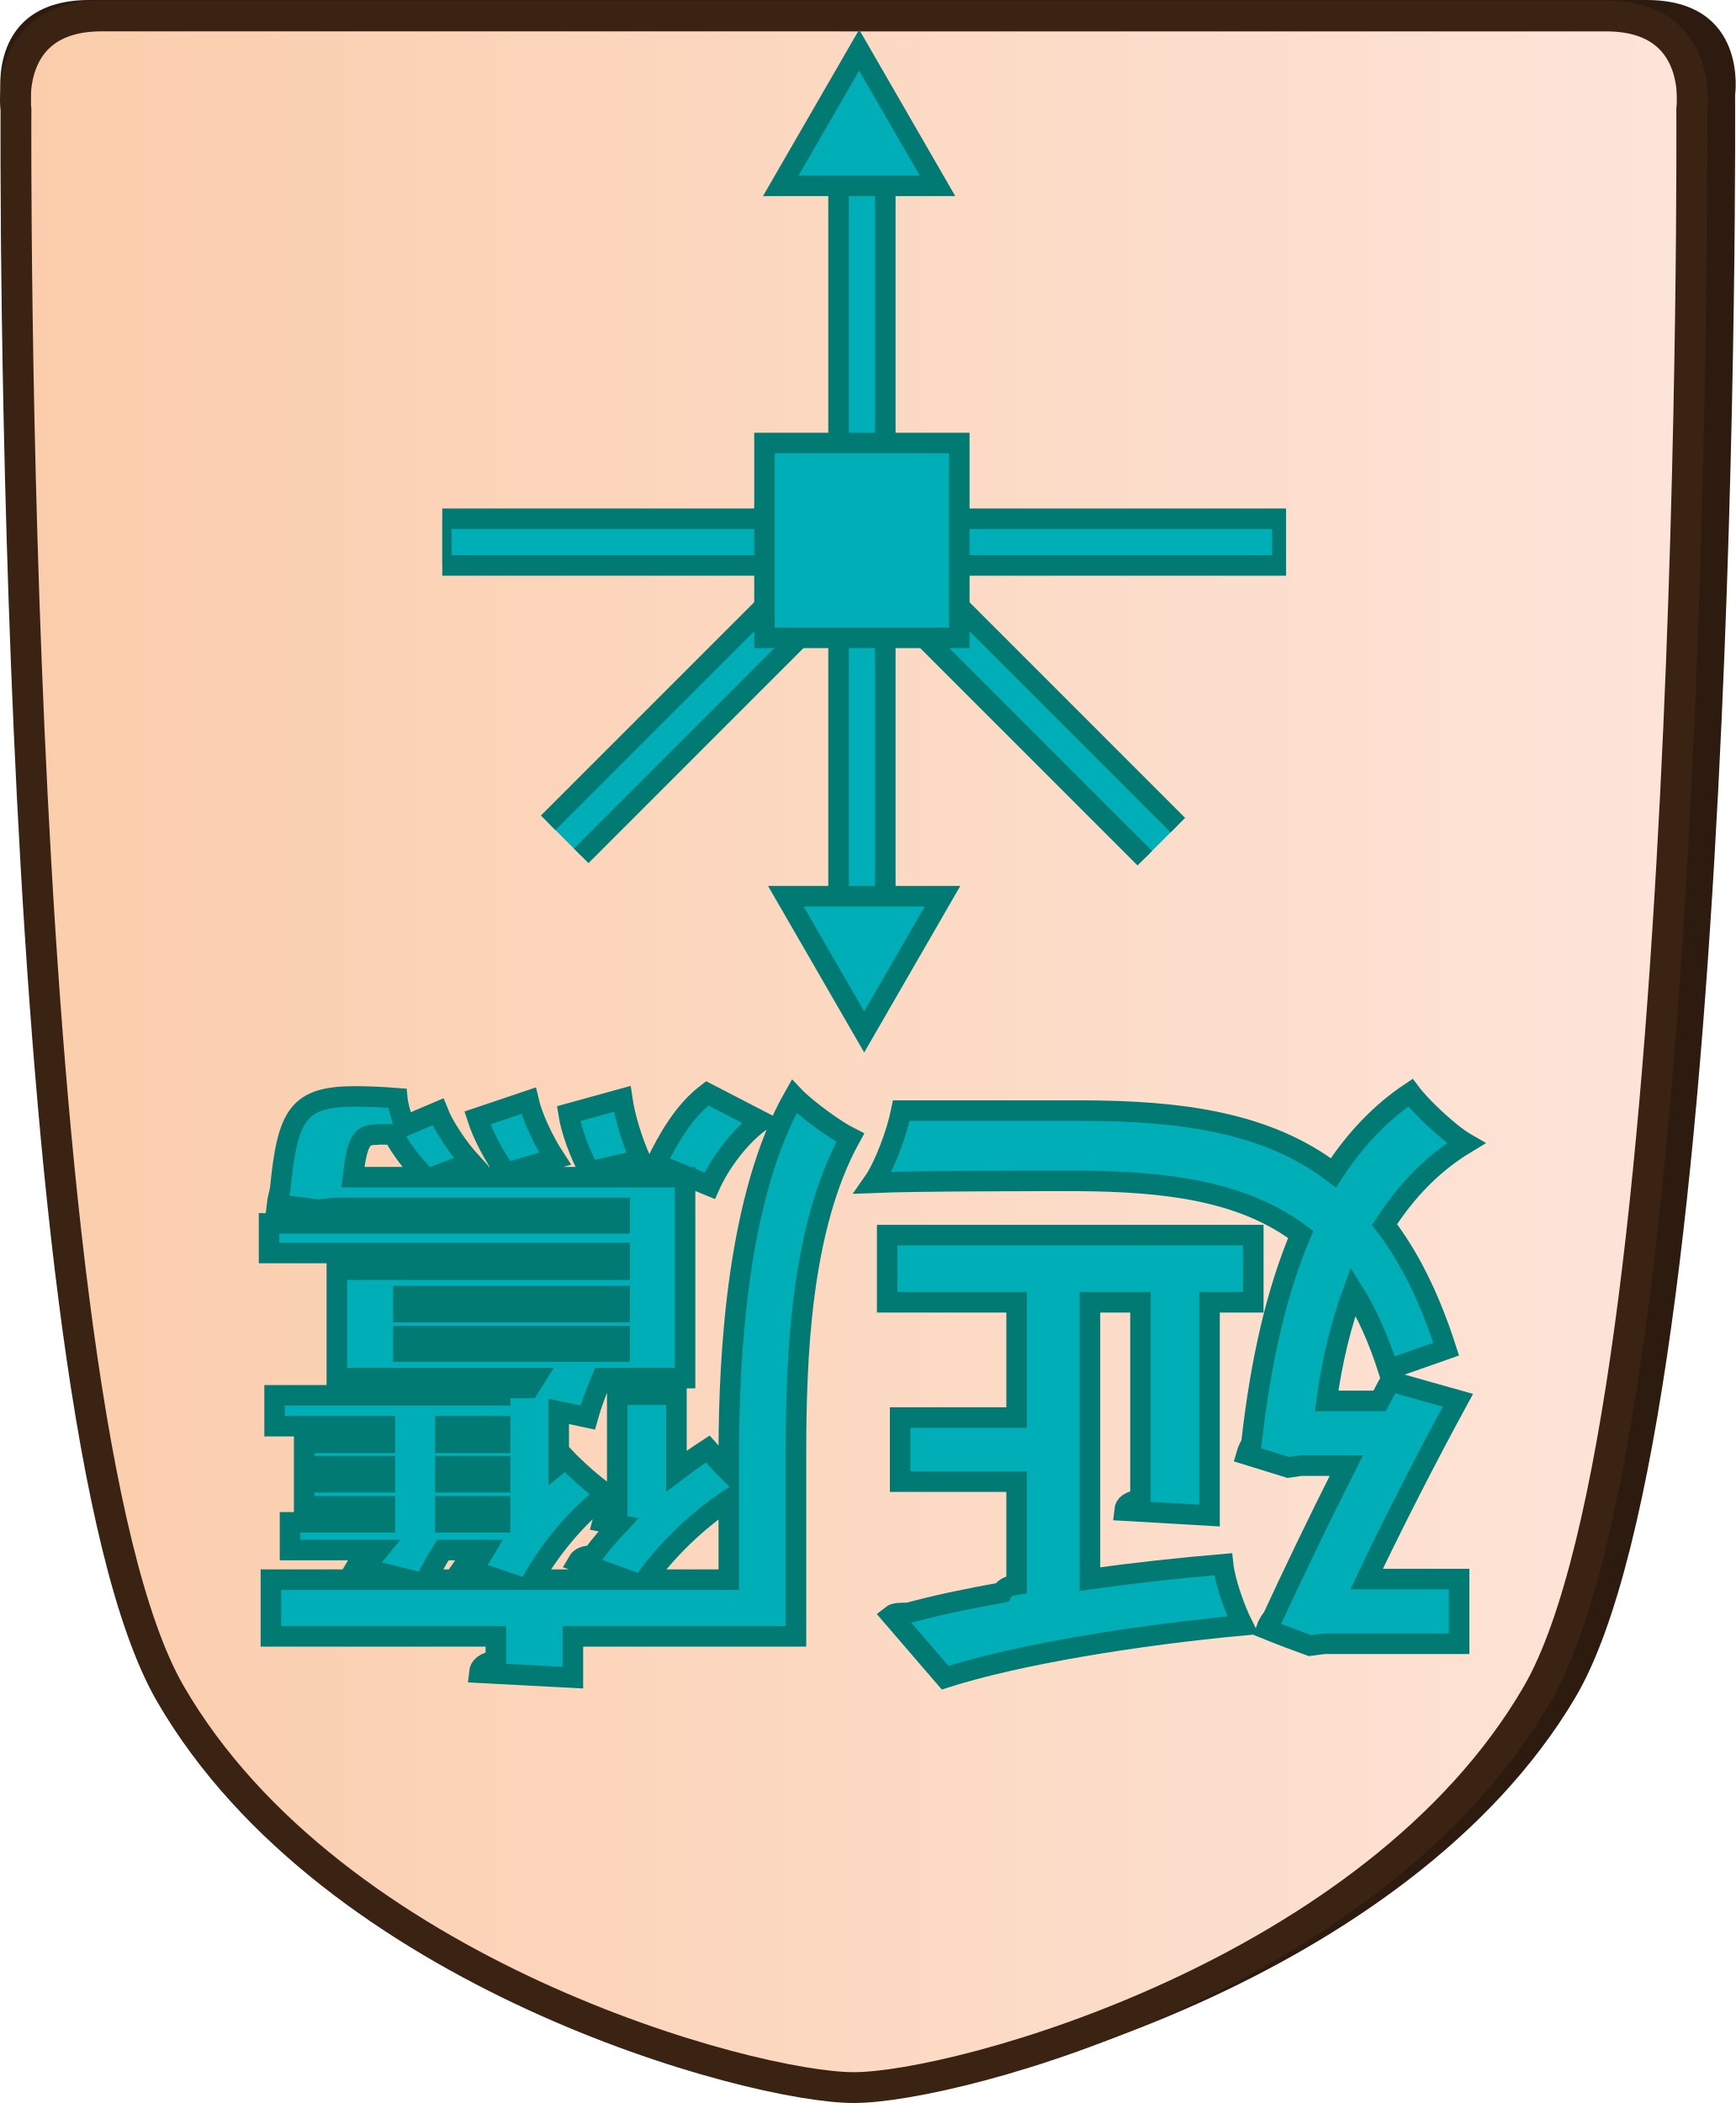
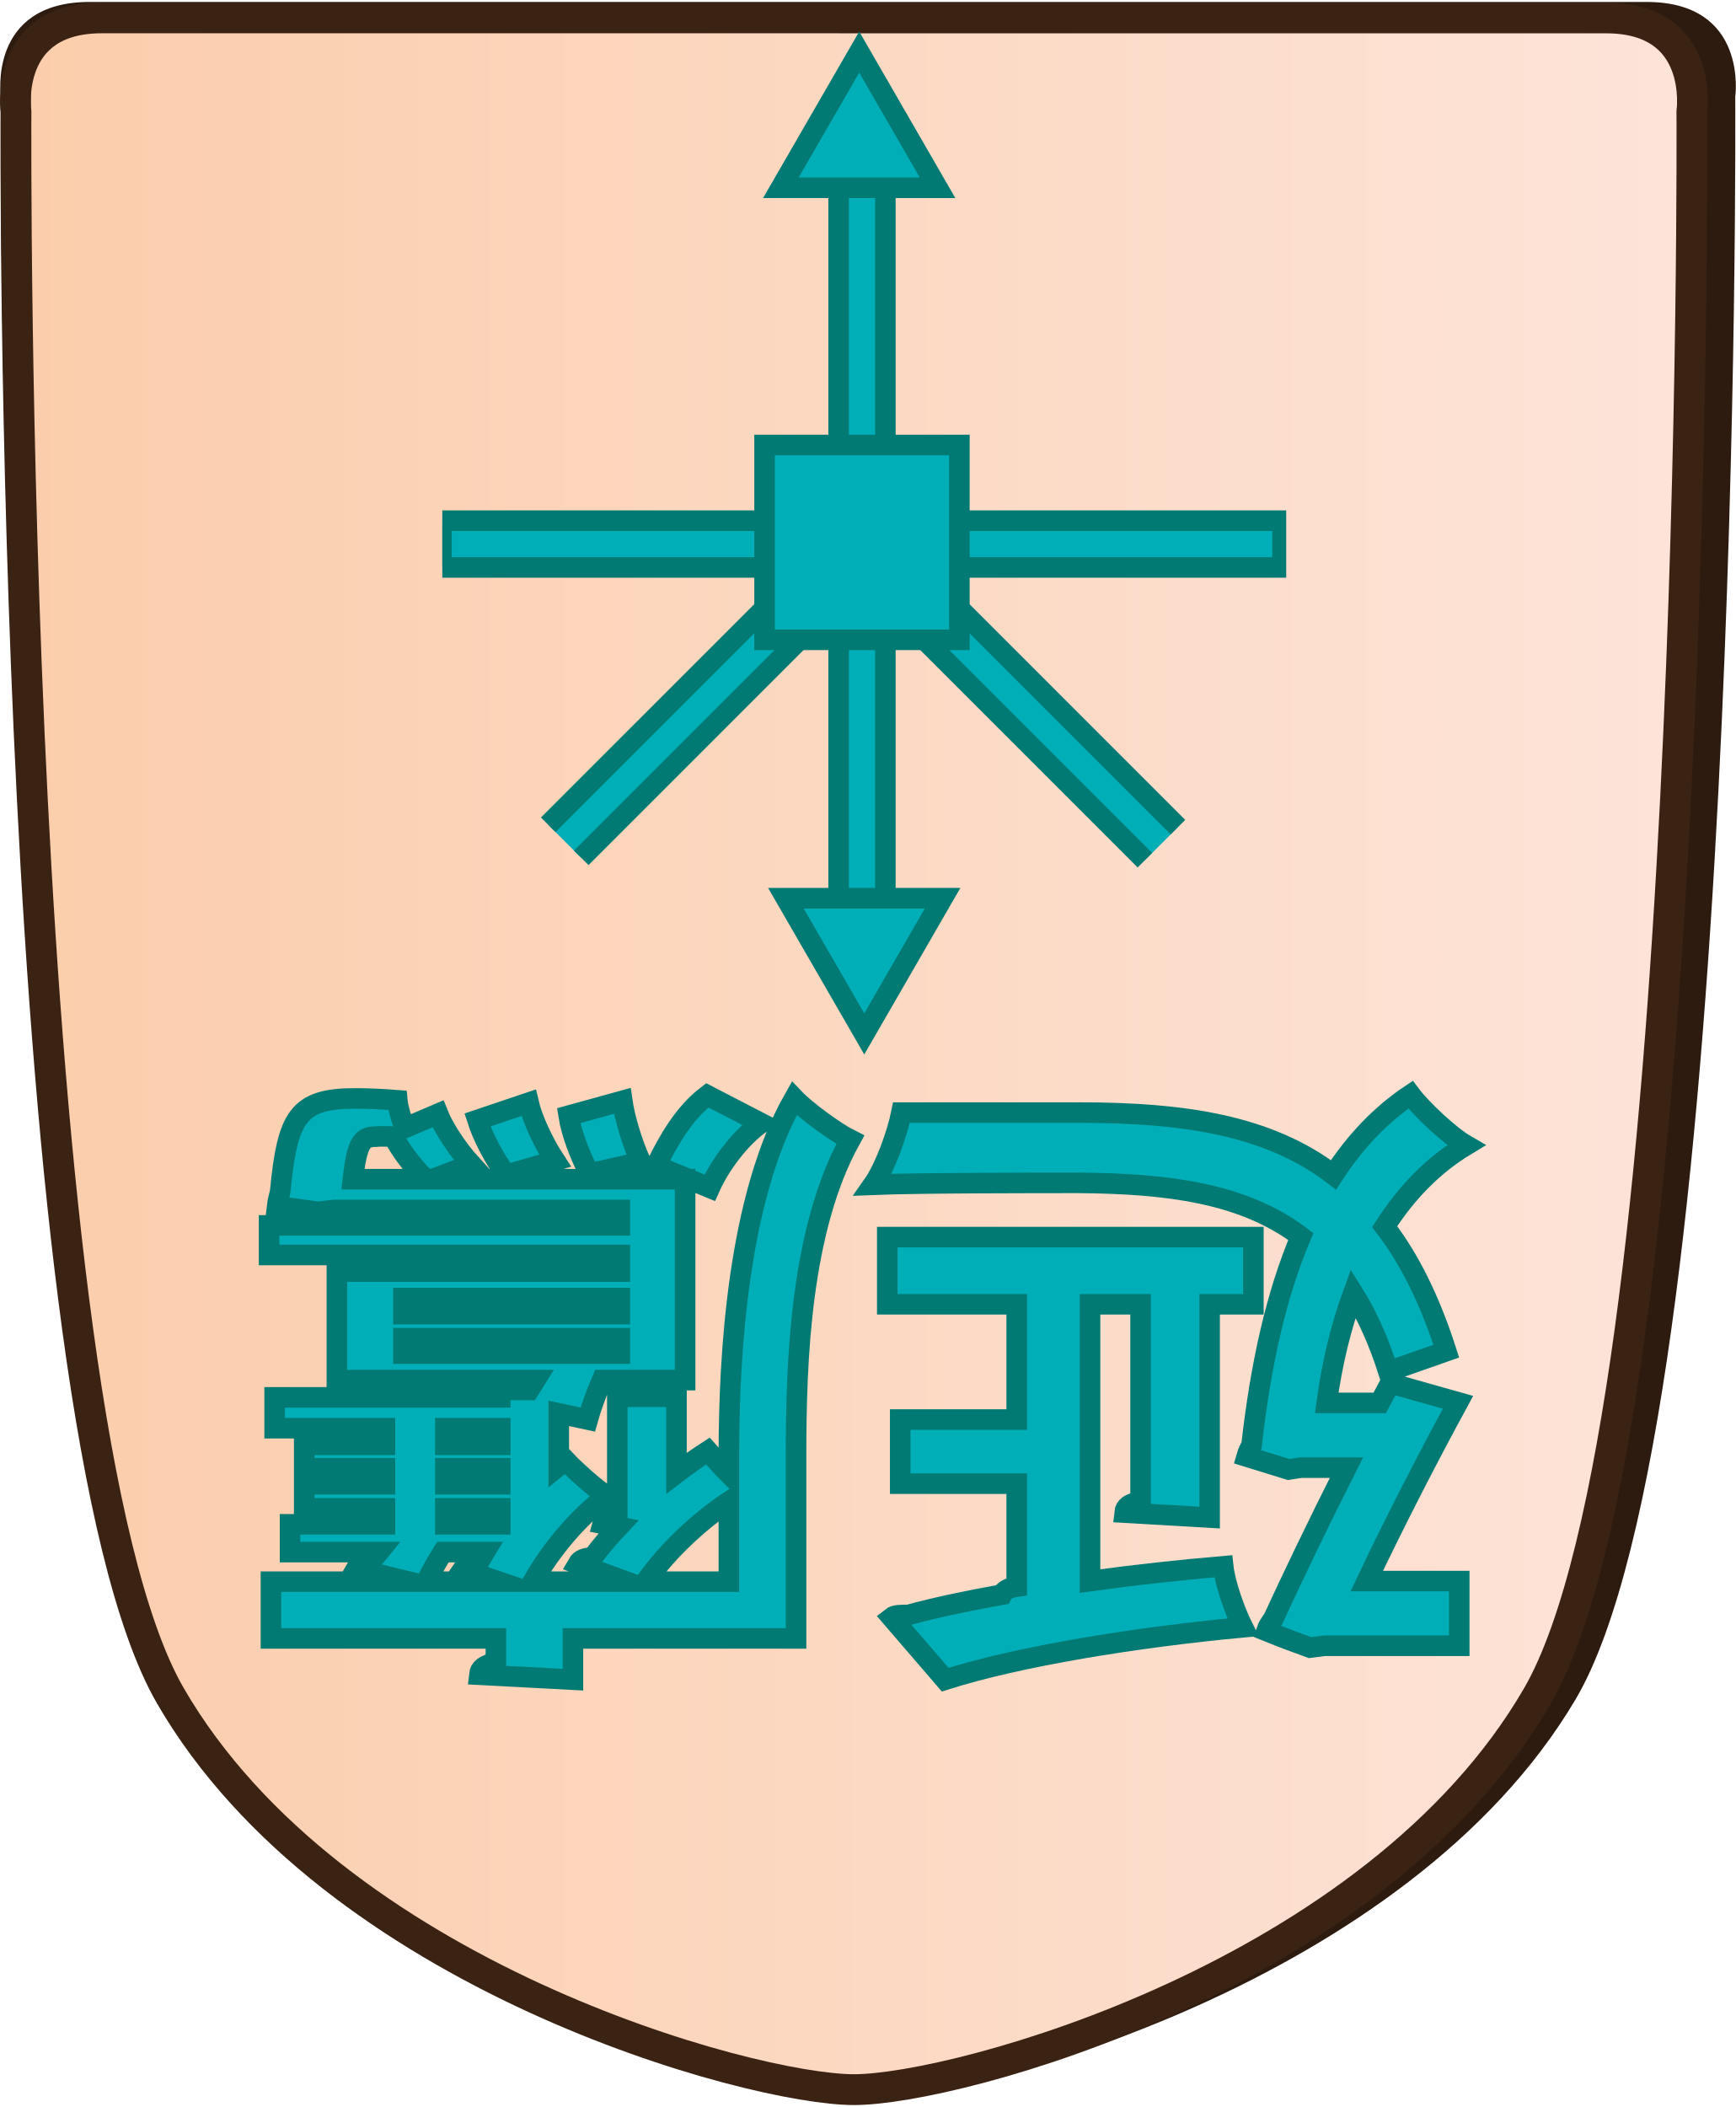
- <svg xmlns="http://www.w3.org/2000/svg" id="Layer_2" data-name="Layer 2" viewBox="0 0 337.98 409.43">
+ <svg xmlns="http://www.w3.org/2000/svg" id="Layer_2" data-name="Layer 2" width="337" height="409" viewBox="0 0 337.98 409.43">
  <defs>
    <style>
      .cls-1 {
        clip-path: url(#clippath-1);
      }

      .cls-2 {
        fill: #2e1b10;
      }

      .cls-3 {
        clip-path: url(#clippath);
      }

      .cls-4, .cls-5 {
        fill: none;
      }

      .cls-6 {
        fill: url(#linear-gradient);
      }

      .cls-6, .cls-7, .cls-5 {
        stroke-miterlimit: 10;
      }

      .cls-6, .cls-5 {
        stroke: #3b2314;
        stroke-width: 6px;
      }

      .cls-7 {
        fill: #00aeb7;
        stroke: #007a72;
        stroke-width: 4px;
      }
    </style>
    <clipPath id="clippath">
      <path id="Form_big" data-name="Form big" class="cls-5" d="M166.27,3.1H19.82C.54,3.1,3.11,21.39,3.11,21.39c0,0-1.54,253.78,30.06,308.36,31.6,54.58,113.05,76.68,133.09,76.68s101.49-22.1,133.09-76.68c31.6-54.58,30.06-308.36,30.06-308.36,0,0,2.57-18.28-16.7-18.28H166.27Z" />
    </clipPath>
    <linearGradient id="linear-gradient" x1="9978.6" y1="-1768.51" x2="10305.13" y2="-1768.51" gradientTransform="translate(-9975.6 1965.28)" gradientUnits="userSpaceOnUse">
      <stop offset="0" stop-color="#fbcdab" />
      <stop offset="1" stop-color="#fde4d9" />
    </linearGradient>
    <clipPath id="clippath-1">
      <polygon class="cls-4" points="202.3 23.39 250.42 71.51 250.42 139.57 202.3 187.69 134.24 187.69 86.12 139.57 86.12 71.51 134.24 23.39 202.3 23.39" />
    </clipPath>
  </defs>
  <g id="Main_JAP_copy" data-name="Main JAP copy">
    <g id="north_big_jap_copy_27" data-name="north big jap copy 27">
      <path id="Shadow" class="cls-2" d="M169.02,0H17.45C-2.49,0,.17,18.5,.17,18.5c0,0-1.6,256.77,31.11,311.99,32.7,55.22,116.99,77.58,137.73,77.58s105.03-22.36,137.73-77.58c32.71-55.22,31.11-311.99,31.11-311.99,0,0,2.66-18.5-17.28-18.5H169.02Z" />
      <g>
        <g class="cls-3">
          <rect id="Color_gradient" data-name="Color gradient" class="cls-6" x="3" y="-56.19" width="326.53" height="505.92" />
        </g>
        <path id="Form_big-2" data-name="Form big" class="cls-5" d="M166.27,3.1H19.82C.54,3.1,3.11,21.39,3.11,21.39c0,0-1.54,253.78,30.06,308.36,31.6,54.58,113.05,76.68,133.09,76.68s101.49-22.1,133.09-76.68c31.6-54.58,30.06-308.36,30.06-308.36,0,0,2.57-18.28-16.7-18.28H166.27Z" />
      </g>
      <g id="Pieces_copy_63" data-name="Pieces copy 63">
        <g id="Raiding_Falcon_copy_36" data-name="Raiding Falcon copy 36">
          <g id="RF_move_copy_34" data-name="RF move copy 34">
            <g id="Lines">
              <g class="cls-1">
                <g>
                  <rect class="cls-7" x="204.24" y="88.65" width="9.1" height="115.71" transform="translate(-42.44 190.57) rotate(-45)" />
                  <rect class="cls-7" x="68.96" y="141.85" width="116.02" height="9.1" transform="translate(-66.33 132.65) rotate(-45)" />
                  <rect class="cls-7" x="85.95" y="100.99" width="163.75" height="9.1" />
                  <rect class="cls-7" x="163.28" y="23.36" width="9.1" height="164.36" />
                </g>
              </g>
            </g>
            <g id="Arrows_copy_64" data-name="Arrows copy 64">
              <polygon class="cls-7" points="152.03 36.18 167.29 9.76 182.54 36.18 152.03 36.18" />
              <polygon class="cls-7" points="183.52 174.48 168.27 200.9 153.01 174.48 183.52 174.48" />
            </g>
            <rect id="Center" class="cls-7" x="148.86" y="86.25" width="37.93" height="37.93" />
          </g>
          <g>
            <path class="cls-7" d="M250.87,285.7l-8.16-2.52c.24-.84,.6-1.56,.96-2.16,1.8-16.08,4.92-29.64,9.6-40.68-11.28-8.52-26.16-10.32-43.44-10.44-7.2,0-31.08,0-39.84,.36,2.28-3.24,4.68-9.84,5.52-14.04h34.68c20.16,0,36.72,2.4,49.44,12.12,4.2-6.48,9.24-11.76,15-15.6,2.16,2.88,7.68,8.04,10.8,9.84-6.36,3.84-11.52,9.12-15.84,15.84,4.8,6.24,8.76,14.16,12,24.24l-11.28,3.96c-1.92-6-4.2-11.04-6.84-15.24-2.28,6.24-4.08,13.32-5.16,21.36h10.32l2.04-3.84,13.2,3.72c-5.88,10.8-12.72,24.12-17.76,34.8h18v12.6h-26.28l-2.76,.36c-2.64-.96-5.28-1.92-8.52-3.24,.24-.72,.84-1.68,1.32-2.28,3.48-7.56,8.76-18.6,14.28-29.52h-8.88l-2.4,.36Zm-38.64-32.16v53.88c8.64-1.2,17.52-2.16,25.92-2.88,.36,3.36,2.28,8.76,3.84,11.88-20.64,1.92-43.68,5.64-57.96,10.2l-10.44-12.12c.6-.48,1.68-.48,3.24-.48,5.28-1.44,11.52-2.76,18.24-3.96,.36-.72,1.2-1.32,2.88-1.56v-20.04h-22.68v-12.48h22.68v-22.44h-25.2v-13.08h71.28v13.08h-8.52v41.52l-16.56-.96c.12-1.2,.96-1.8,3.12-2.16v-38.4h-9.84Z" />
            <path class="cls-7" d="M52.39,238.18H120.67v-3h-55.68l-3,.36-8.04-1.08c.12-1.08,.36-1.68,.6-2.88,1.44-14.52,3.36-18.12,14.64-18.12,2.28,0,5.16,.12,8.16,.36,.12,1.32,.72,3.48,1.44,5.4l6.48-2.76c1.08,2.76,3.84,6.96,6.48,9.84l-7.56,2.88h49.2v39.12h-16.2c-1.08,2.52-2.16,5.52-2.76,7.68l-5.64-1.2v10.2l1.32-1.08c1.8,1.92,5.64,5.4,8.04,6.96-5.4,3.96-10.8,10.32-14.4,16.68h18.24l-9.48-3.48c.48-.84,1.44-1.2,2.88-1.2,1.44-2.04,3.24-4.08,5.04-6l-3.12-.6c.24-.96,1.08-1.8,2.88-1.92v-22.8h11.52v14.88c2.04-1.56,4.08-3,6.12-4.32,.96,1.08,2.52,2.88,4.08,4.44v-3.6c0-19.92,1.8-50.28,12.72-69.48,2.28,2.4,8.04,6.6,10.92,8.04-9.72,17.64-10.56,43.2-10.56,61.44v35.64h-43.44v8.04l-18.24-.96c.12-1.2,.96-1.92,3.24-2.4v-4.68H52.75v-11.04h26.88l-10.32-2.52c.48-.84,1.32-1.32,2.88-1.32l1.56-1.92h-17.28v-5.4h18.48v-3.12h-15.72v-4.68h15.72v-3.12h-15.72v-4.56h15.72v-3.24h-21.48v-6h43.92v-1.44h5.64l1.2-1.92h-38.64v-21.12h55.08v-3.24H52.39v-5.76Zm95.76-19.92c-4.2,3-8.04,8.28-9.96,12.6-9.96-4.08-10.2-4.2-10.44-4.32,2.4-4.92,5.4-10.2,9.96-13.68l10.44,5.4Zm-6.24,89.28v-15.6c-6.12,4.08-12.12,9.84-16.2,15.6h16.2Zm-20.76-93.6c.48,3.36,1.92,8.16,3.6,11.88l-9.96,2.28c-1.92-3.48-3.6-8.16-4.08-11.28l10.44-2.88Zm-42.6,49.2h42.12v-3h-42.12v3Zm42.12-10.8h-42.12v3.12h42.12v-3.12Zm-17.76-38.04c.72,3.12,2.88,7.8,5.16,11.28l-9.48,2.76c-2.4-3.12-4.68-7.68-5.64-10.68l9.96-3.36Zm-16.2,78.96v3.12h10.68v-3.12h-10.68Zm0-7.8v3.12h10.68v-3.12h-10.68Zm0-7.8v3.24h10.68v-3.24h-10.68Zm-.48,24.12c-1.2,1.92-2.4,4.08-3.24,5.76h14.16l-7.08-2.4c.48-.72,1.44-1.2,2.88-.96l1.44-2.4h-8.16Zm-3.36-72.6c-2.52-2.52-4.92-5.64-6.24-8.28-.48,0-2.88-.12-3.36,0-2.76,0-3.72,.96-4.56,8.28h14.16Z" />
          </g>
        </g>
      </g>
    </g>
  </g>
</svg>
